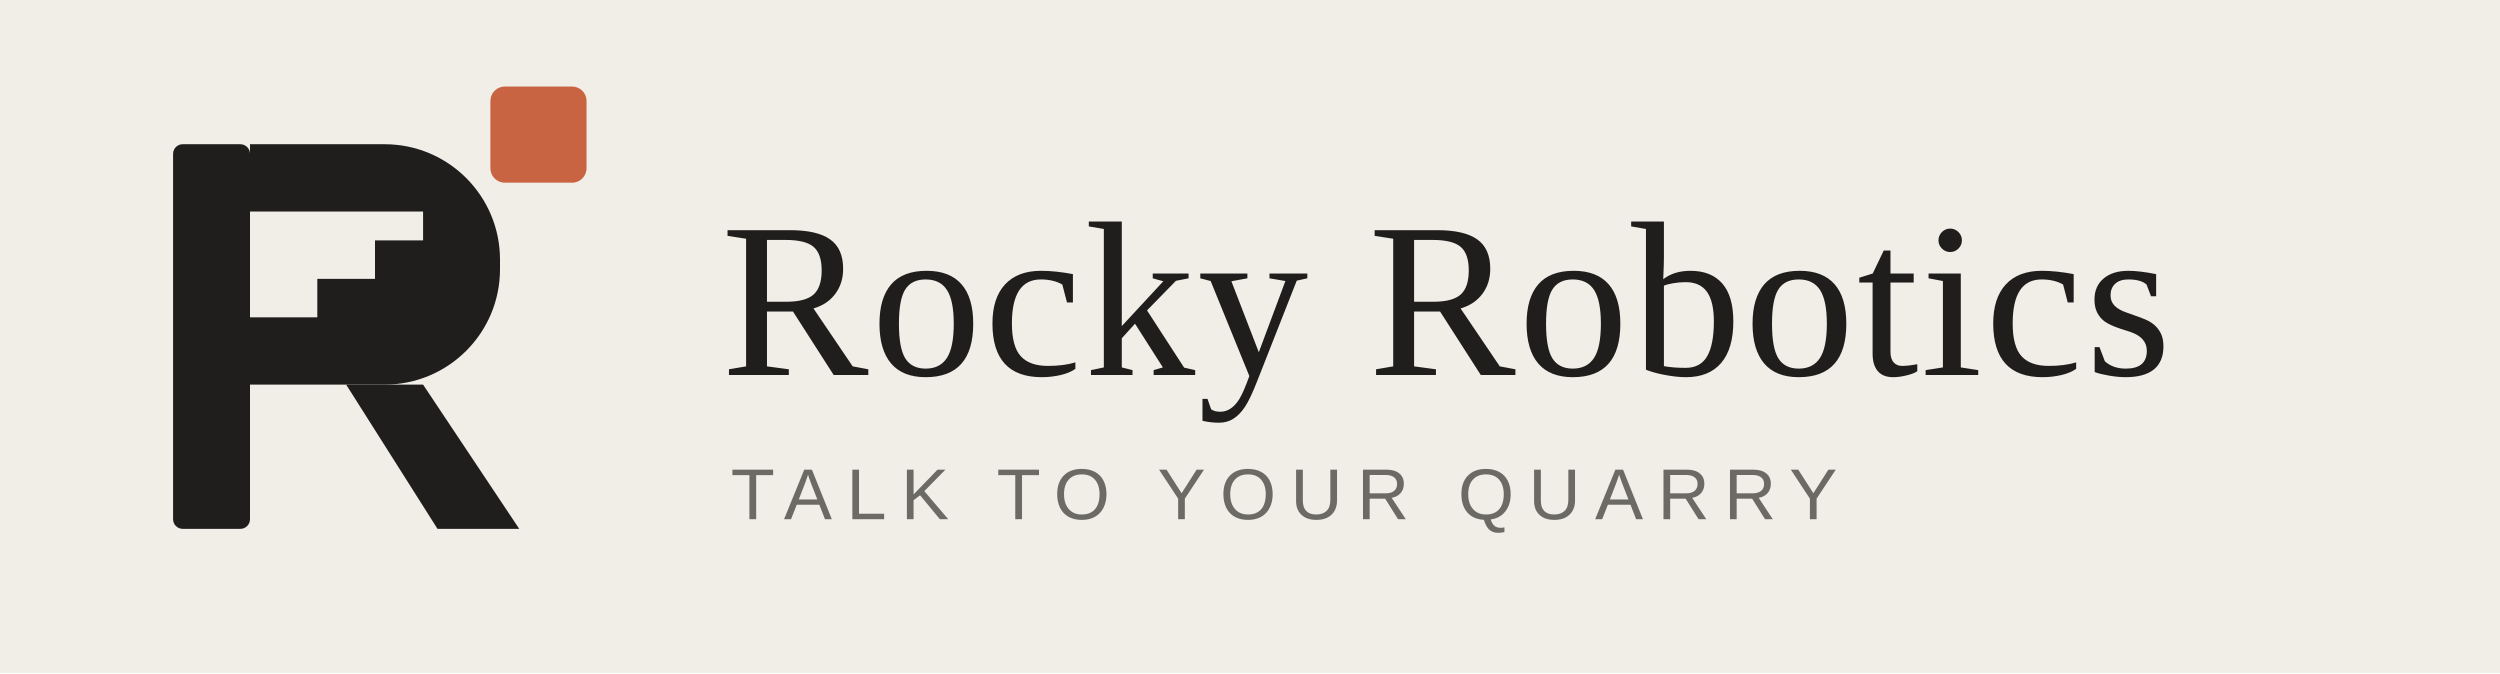
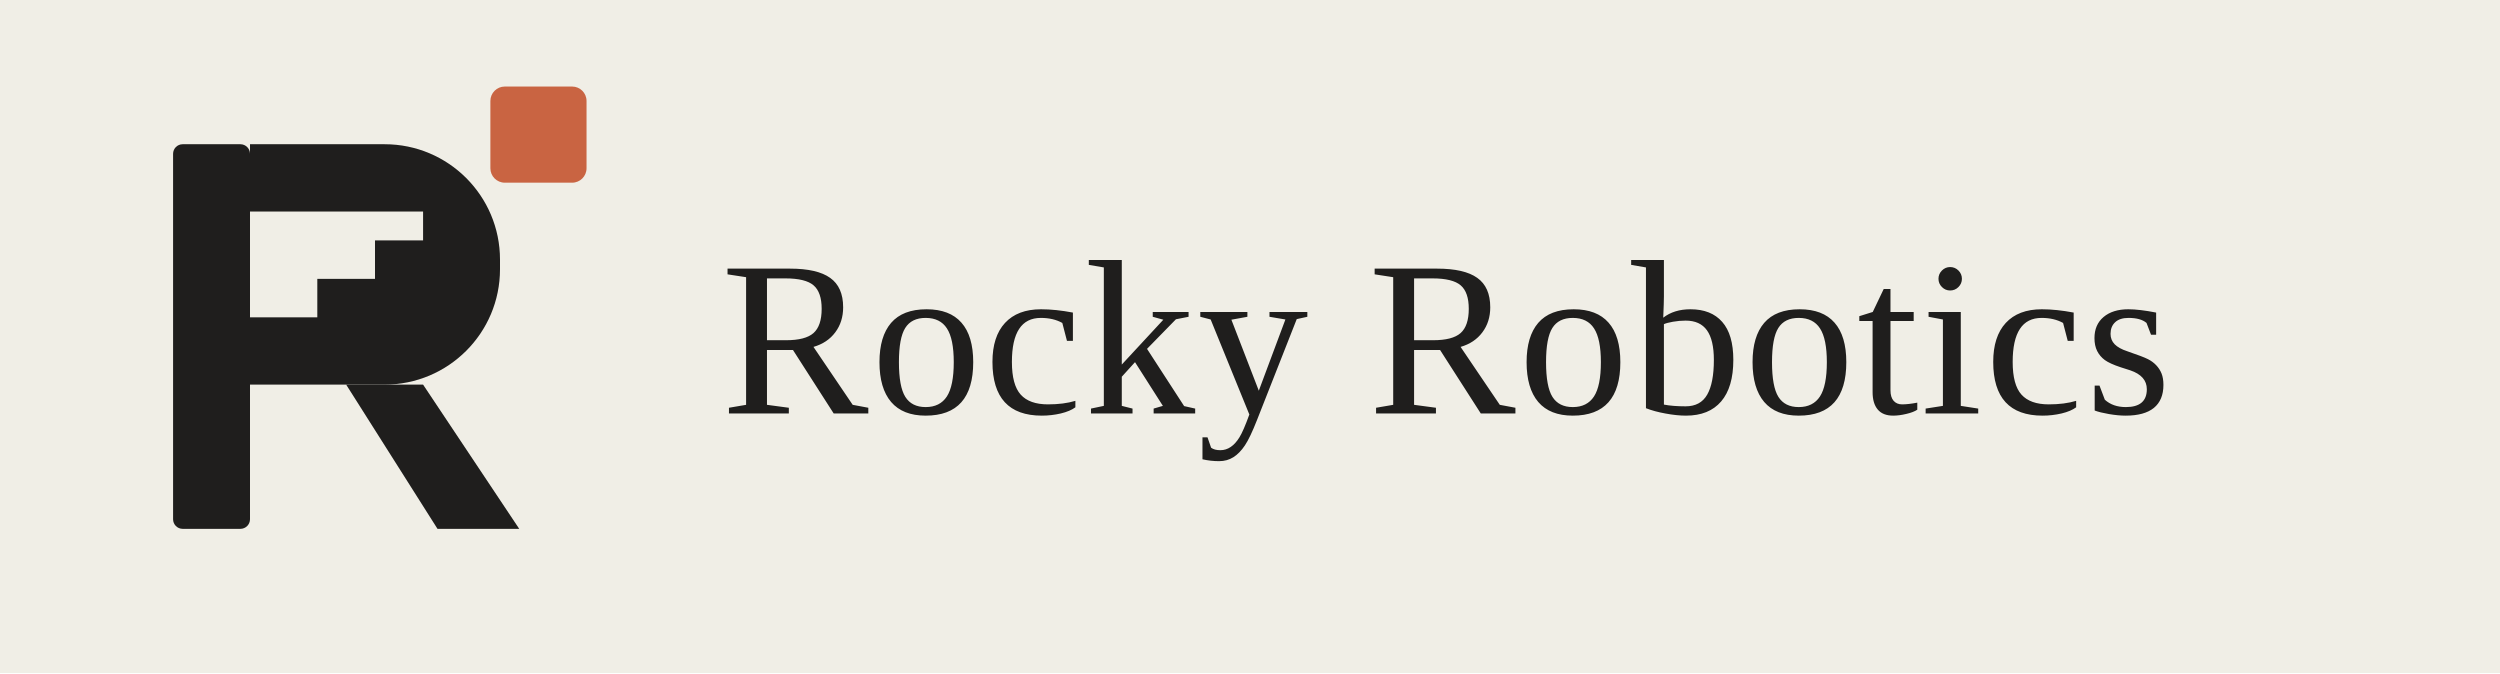
<svg xmlns="http://www.w3.org/2000/svg" viewBox="0 0 520 140" role="img" aria-label="R² Rocky Robotics">
  <rect width="520" height="140" fill="#F0EEE6" />
  <g transform="translate(14,10)">
    <g fill="#1F1E1D">
      <rect x="22" y="20" width="16" height="80" rx="2" />
      <path d="M38 20 H66 a24 24 0 0 1 24 24 v2 a24 24 0 0 1 -24 24 H38 v-14 h14 v-8 h12 v-8 h10 v-6 h-10 v-0 H38 z" />
      <path d="M58 70 h16 l20 30 h-17 z" />
    </g>
    <rect x="88" y="8" width="20" height="20" rx="3" fill="#C96442" />
  </g>
-   <text x="150" y="78" font-family="Georgia, 'Times New Roman', serif" font-size="46" fill="#1F1E1D" letter-spacing="0.5">Rocky Robotics</text>
-   <text x="152" y="108" font-family="-apple-system, 'Helvetica Neue', Arial, sans-serif" font-size="15" fill="#6B6A65" letter-spacing="3">TALK TO YOUR QUARRY</text>
+   <text x="150" y="86" font-family="Georgia, 'Times New Roman', serif" font-size="46" fill="#1F1E1D" letter-spacing="0.5">Rocky Robotics</text>
</svg>
